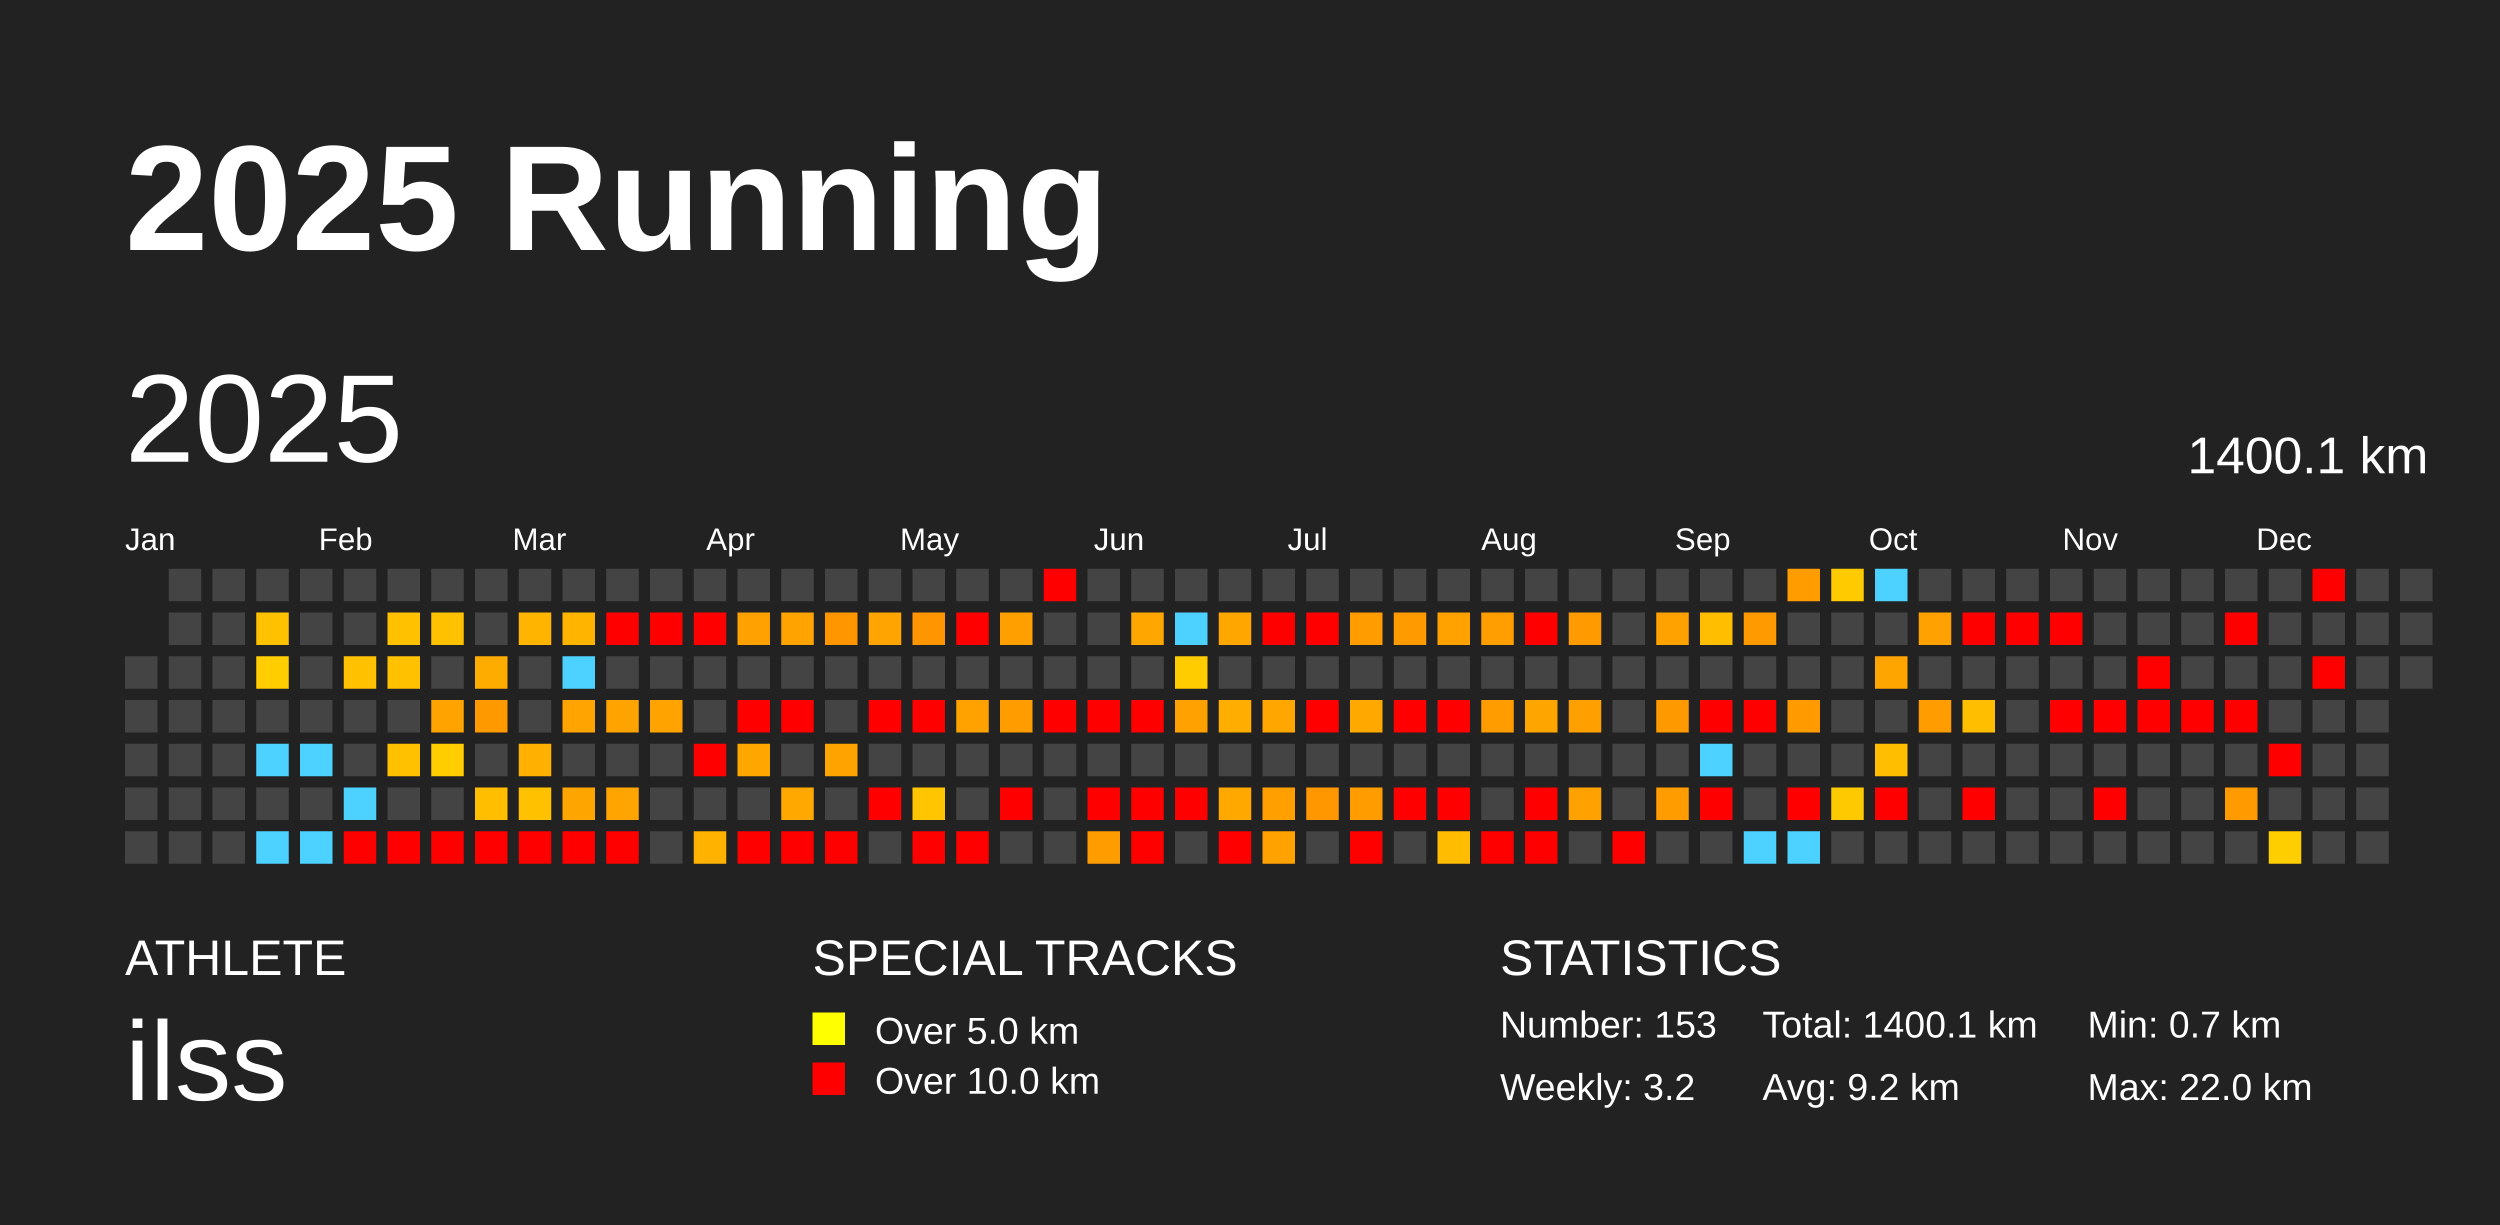
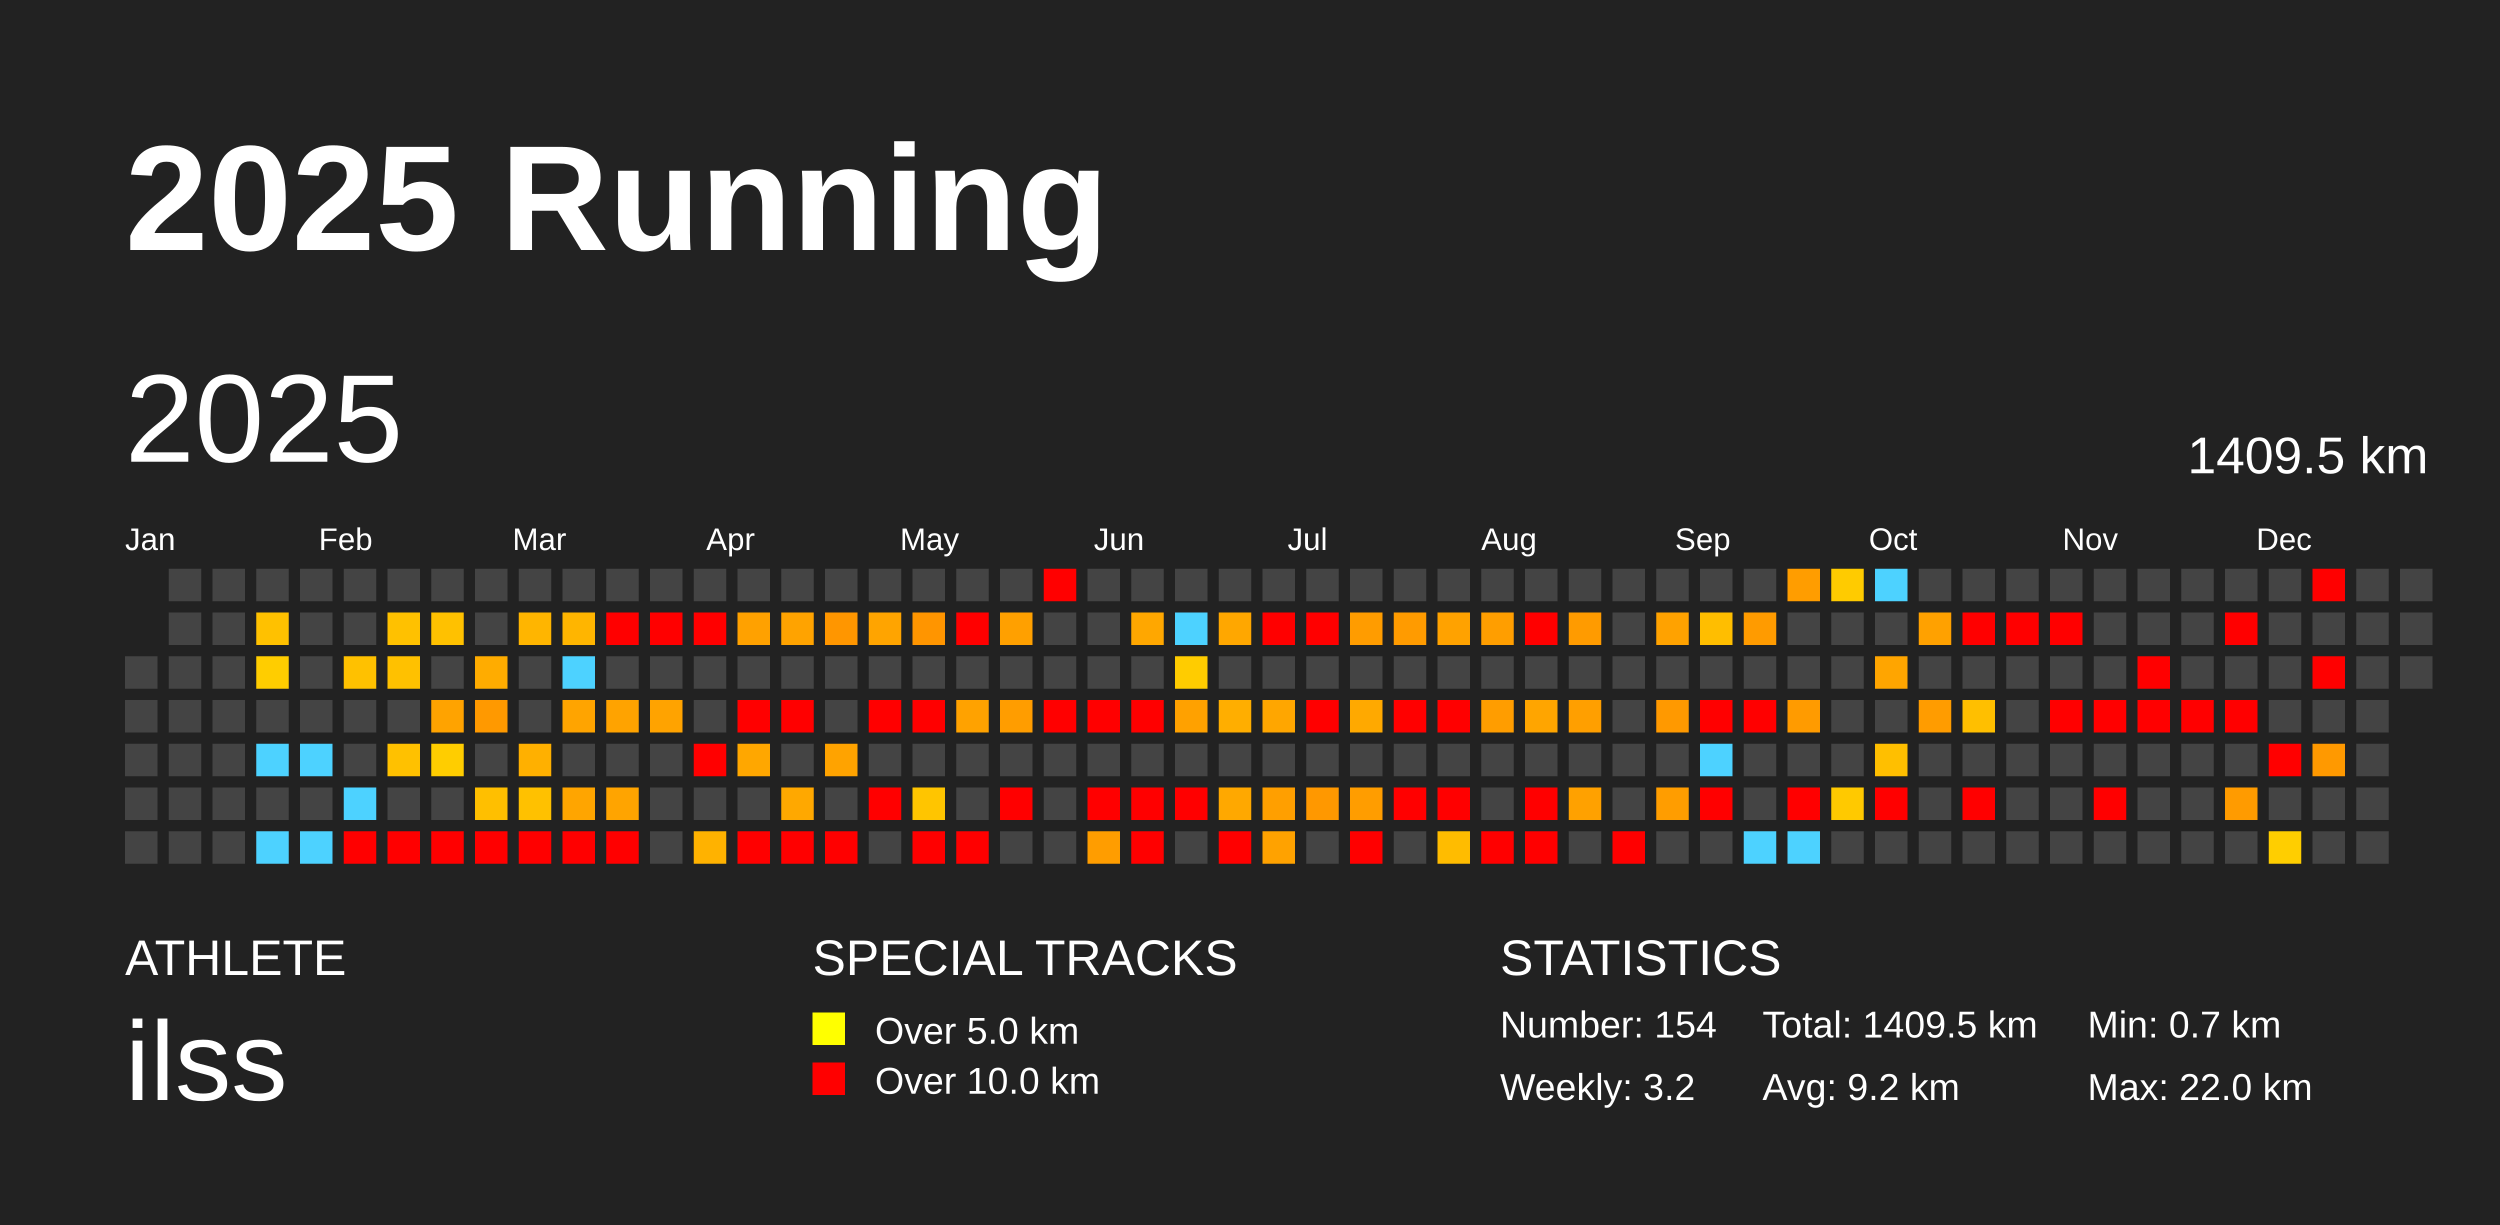
<svg xmlns="http://www.w3.org/2000/svg" baseProfile="full" height="98mm" version="1.1" viewBox="0,0,200,98" width="200mm">
  <defs />
  <rect fill="#222222" height="98" width="200" x="0" y="0" />
  <text fill="#FFFFFF" style="font-size:12px; font-family:Arial; font-weight:bold;" x="10" y="20">2025 Running</text>
  <text fill="#FFFFFF" style="font-size:4px; font-family:Arial" x="10" y="78">ATHLETE</text>
  <text fill="#FFFFFF" style="font-size:9px; font-family:Arial" x="10" y="88">ilss</text>
  <text fill="#FFFFFF" style="font-size:4px; font-family:Arial" x="65" y="78">SPECIAL TRACKS</text>
  <rect fill="yellow" height="2.6" width="2.6" x="65" y="81" />
  <text fill="#FFFFFF" style="font-size:3px; font-family:Arial" x="70" y="83.5">Over 5.0 km</text>
  <rect fill="red" height="2.6" width="2.6" x="65" y="85" />
  <text fill="#FFFFFF" style="font-size:3px; font-family:Arial" x="70" y="87.5">Over 10.0 km</text>
  <text fill="#FFFFFF" style="font-size:4px; font-family:Arial" x="120" y="78">STATISTICS</text>
-   <text fill="#FFFFFF" style="font-size:3px; font-family:Arial" x="120" y="83">Number: 153</text>
+   <text fill="#FFFFFF" style="font-size:3px; font-family:Arial" x="120" y="83">Number: 154</text>
  <text fill="#FFFFFF" style="font-size:3px; font-family:Arial" x="120" y="88">Weekly: 3.2</text>
-   <text fill="#FFFFFF" style="font-size:3px; font-family:Arial" x="141" y="83">Total: 1400.1 km</text>
+   <text fill="#FFFFFF" style="font-size:3px; font-family:Arial" x="141" y="83">Total: 1409.5 km</text>
  <text fill="#FFFFFF" style="font-size:3px; font-family:Arial" x="141" y="88">Avg: 9.2 km</text>
  <text fill="#FFFFFF" style="font-size:3px; font-family:Arial" x="167" y="83">Min: 0.7 km</text>
  <text fill="#FFFFFF" style="font-size:3px; font-family:Arial" x="167" y="88">Max: 22.0 km</text>
  <text dominant-baseline="hanging" fill="#FFFFFF" style="font-size:10.0px; font-family:Arial;" x="10" y="30">2025</text>
-   <text dominant-baseline="hanging" fill="#FFFFFF" style="font-size:4.125px; font-family:Arial;" x="175" y="35">1400.1 km</text>
+   <text dominant-baseline="hanging" fill="#FFFFFF" style="font-size:4.125px; font-family:Arial;" x="175" y="35">1409.5 km</text>
  <text fill="#FFFFFF" style="font-size:2.5px; font-family:Arial" x="10.0" y="44">Jan</text>
  <text fill="#FFFFFF" style="font-size:2.5px; font-family:Arial" x="25.5" y="44">Feb</text>
  <text fill="#FFFFFF" style="font-size:2.5px; font-family:Arial" x="41.0" y="44">Mar</text>
  <text fill="#FFFFFF" style="font-size:2.5px; font-family:Arial" x="56.5" y="44">Apr</text>
  <text fill="#FFFFFF" style="font-size:2.5px; font-family:Arial" x="72.0" y="44">May</text>
  <text fill="#FFFFFF" style="font-size:2.5px; font-family:Arial" x="87.5" y="44">Jun</text>
  <text fill="#FFFFFF" style="font-size:2.5px; font-family:Arial" x="103.0" y="44">Jul</text>
  <text fill="#FFFFFF" style="font-size:2.5px; font-family:Arial" x="118.5" y="44">Aug</text>
  <text fill="#FFFFFF" style="font-size:2.5px; font-family:Arial" x="134.0" y="44">Sep</text>
  <text fill="#FFFFFF" style="font-size:2.5px; font-family:Arial" x="149.5" y="44">Oct</text>
  <text fill="#FFFFFF" style="font-size:2.5px; font-family:Arial" x="165.0" y="44">Nov</text>
  <text fill="#FFFFFF" style="font-size:2.5px; font-family:Arial" x="180.5" y="44">Dec</text>
  <rect fill="#444444" height="2.6" width="2.6" x="10.0" y="52.5" />
  <rect fill="#444444" height="2.6" width="2.6" x="10.0" y="56.0" />
  <rect fill="#444444" height="2.6" width="2.6" x="10.0" y="59.5" />
  <rect fill="#444444" height="2.6" width="2.6" x="10.0" y="63.0" />
  <rect fill="#444444" height="2.6" width="2.6" x="10.0" y="66.5" />
  <rect fill="#444444" height="2.6" width="2.6" x="13.5" y="45.5" />
  <rect fill="#444444" height="2.6" width="2.6" x="13.5" y="49.0" />
  <rect fill="#444444" height="2.6" width="2.6" x="13.5" y="52.5" />
  <rect fill="#444444" height="2.6" width="2.6" x="13.5" y="56.0" />
  <rect fill="#444444" height="2.6" width="2.6" x="13.5" y="59.5" />
  <rect fill="#444444" height="2.6" width="2.6" x="13.5" y="63.0" />
  <rect fill="#444444" height="2.6" width="2.6" x="13.5" y="66.5" />
  <rect fill="#444444" height="2.6" width="2.6" x="17.0" y="45.5" />
  <rect fill="#444444" height="2.6" width="2.6" x="17.0" y="49.0" />
  <rect fill="#444444" height="2.6" width="2.6" x="17.0" y="52.5" />
  <rect fill="#444444" height="2.6" width="2.6" x="17.0" y="56.0" />
  <rect fill="#444444" height="2.6" width="2.6" x="17.0" y="59.5" />
  <rect fill="#444444" height="2.6" width="2.6" x="17.0" y="63.0" />
  <rect fill="#444444" height="2.6" width="2.6" x="17.0" y="66.5" />
  <rect fill="#444444" height="2.6" width="2.6" x="20.5" y="45.5" />
  <rect fill="#ffc100" height="2.6" width="2.6" x="20.5" y="49.0" />
  <rect fill="#ffcd00" height="2.6" width="2.6" x="20.5" y="52.5" />
  <rect fill="#444444" height="2.6" width="2.6" x="20.5" y="56.0" />
  <rect fill="#4dd2ff" height="2.6" width="2.6" x="20.5" y="59.5" />
  <rect fill="#444444" height="2.6" width="2.6" x="20.5" y="63.0" />
  <rect fill="#4dd2ff" height="2.6" width="2.6" x="20.5" y="66.5" />
  <rect fill="#444444" height="2.6" width="2.6" x="24.0" y="45.5" />
  <rect fill="#444444" height="2.6" width="2.6" x="24.0" y="49.0" />
  <rect fill="#444444" height="2.6" width="2.6" x="24.0" y="52.5" />
  <rect fill="#444444" height="2.6" width="2.6" x="24.0" y="56.0" />
  <rect fill="#4dd2ff" height="2.6" width="2.6" x="24.0" y="59.5" />
  <rect fill="#444444" height="2.6" width="2.6" x="24.0" y="63.0" />
  <rect fill="#4dd2ff" height="2.6" width="2.6" x="24.0" y="66.5" />
  <rect fill="#444444" height="2.6" width="2.6" x="27.5" y="45.5" />
  <rect fill="#444444" height="2.6" width="2.6" x="27.5" y="49.0" />
  <rect fill="#ffc100" height="2.6" width="2.6" x="27.5" y="52.5" />
  <rect fill="#444444" height="2.6" width="2.6" x="27.5" y="56.0" />
  <rect fill="#444444" height="2.6" width="2.6" x="27.5" y="59.5" />
  <rect fill="#4dd2ff" height="2.6" width="2.6" x="27.5" y="63.0" />
  <rect fill="red" height="2.6" width="2.6" x="27.5" y="66.5" />
  <rect fill="#444444" height="2.6" width="2.6" x="31.0" y="45.5" />
  <rect fill="#ffc100" height="2.6" width="2.6" x="31.0" y="49.0" />
  <rect fill="#ffc100" height="2.6" width="2.6" x="31.0" y="52.5" />
  <rect fill="#444444" height="2.6" width="2.6" x="31.0" y="56.0" />
  <rect fill="#ffc100" height="2.6" width="2.6" x="31.0" y="59.5" />
  <rect fill="#444444" height="2.6" width="2.6" x="31.0" y="63.0" />
  <rect fill="red" height="2.6" width="2.6" x="31.0" y="66.5" />
  <rect fill="#444444" height="2.6" width="2.6" x="34.5" y="45.5" />
  <rect fill="#ffc100" height="2.6" width="2.6" x="34.5" y="49.0" />
  <rect fill="#444444" height="2.6" width="2.6" x="34.5" y="52.5" />
  <rect fill="#ffa300" height="2.6" width="2.6" x="34.5" y="56.0" />
  <rect fill="#ffcd00" height="2.6" width="2.6" x="34.5" y="59.5" />
  <rect fill="#444444" height="2.6" width="2.6" x="34.5" y="63.0" />
  <rect fill="red" height="2.6" width="2.6" x="34.5" y="66.5" />
  <rect fill="#444444" height="2.6" width="2.6" x="38.0" y="45.5" />
  <rect fill="#444444" height="2.6" width="2.6" x="38.0" y="49.0" />
  <rect fill="#ffac00" height="2.6" width="2.6" x="38.0" y="52.5" />
  <rect fill="#ff9900" height="2.6" width="2.6" x="38.0" y="56.0" />
  <rect fill="#444444" height="2.6" width="2.6" x="38.0" y="59.5" />
  <rect fill="#ffbf00" height="2.6" width="2.6" x="38.0" y="63.0" />
  <rect fill="red" height="2.6" width="2.6" x="38.0" y="66.5" />
  <rect fill="#444444" height="2.6" width="2.6" x="41.5" y="45.5" />
  <rect fill="#ffb500" height="2.6" width="2.6" x="41.5" y="49.0" />
  <rect fill="#444444" height="2.6" width="2.6" x="41.5" y="52.5" />
  <rect fill="#444444" height="2.6" width="2.6" x="41.5" y="56.0" />
  <rect fill="#ffb000" height="2.6" width="2.6" x="41.5" y="59.5" />
  <rect fill="#ffc100" height="2.6" width="2.6" x="41.5" y="63.0" />
  <rect fill="red" height="2.6" width="2.6" x="41.5" y="66.5" />
  <rect fill="#444444" height="2.6" width="2.6" x="45.0" y="45.5" />
  <rect fill="#ffb500" height="2.6" width="2.6" x="45.0" y="49.0" />
  <rect fill="#4dd2ff" height="2.6" width="2.6" x="45.0" y="52.5" />
  <rect fill="#ffa400" height="2.6" width="2.6" x="45.0" y="56.0" />
  <rect fill="#444444" height="2.6" width="2.6" x="45.0" y="59.5" />
  <rect fill="#ffa500" height="2.6" width="2.6" x="45.0" y="63.0" />
  <rect fill="red" height="2.6" width="2.6" x="45.0" y="66.5" />
  <rect fill="#444444" height="2.6" width="2.6" x="48.5" y="45.5" />
  <rect fill="red" height="2.6" width="2.6" x="48.5" y="49.0" />
  <rect fill="#444444" height="2.6" width="2.6" x="48.5" y="52.5" />
  <rect fill="#ffa300" height="2.6" width="2.6" x="48.5" y="56.0" />
  <rect fill="#444444" height="2.6" width="2.6" x="48.5" y="59.5" />
  <rect fill="#ffa400" height="2.6" width="2.6" x="48.5" y="63.0" />
  <rect fill="red" height="2.6" width="2.6" x="48.5" y="66.5" />
  <rect fill="#444444" height="2.6" width="2.6" x="52.0" y="45.5" />
  <rect fill="red" height="2.6" width="2.6" x="52.0" y="49.0" />
  <rect fill="#444444" height="2.6" width="2.6" x="52.0" y="52.5" />
  <rect fill="#ffa300" height="2.6" width="2.6" x="52.0" y="56.0" />
  <rect fill="#444444" height="2.6" width="2.6" x="52.0" y="59.5" />
  <rect fill="#444444" height="2.6" width="2.6" x="52.0" y="63.0" />
  <rect fill="#444444" height="2.6" width="2.6" x="52.0" y="66.5" />
  <rect fill="#444444" height="2.6" width="2.6" x="55.5" y="45.5" />
  <rect fill="red" height="2.6" width="2.6" x="55.5" y="49.0" />
  <rect fill="#444444" height="2.6" width="2.6" x="55.5" y="52.5" />
  <rect fill="#444444" height="2.6" width="2.6" x="55.5" y="56.0" />
  <rect fill="red" height="2.6" width="2.6" x="55.5" y="59.5" />
  <rect fill="#444444" height="2.6" width="2.6" x="55.5" y="63.0" />
  <rect fill="#ffb200" height="2.6" width="2.6" x="55.5" y="66.5" />
  <rect fill="#444444" height="2.6" width="2.6" x="59.0" y="45.5" />
  <rect fill="#ffa100" height="2.6" width="2.6" x="59.0" y="49.0" />
  <rect fill="#444444" height="2.6" width="2.6" x="59.0" y="52.5" />
  <rect fill="red" height="2.6" width="2.6" x="59.0" y="56.0" />
  <rect fill="#ffa700" height="2.6" width="2.6" x="59.0" y="59.5" />
  <rect fill="#444444" height="2.6" width="2.6" x="59.0" y="63.0" />
  <rect fill="red" height="2.6" width="2.6" x="59.0" y="66.5" />
  <rect fill="#444444" height="2.6" width="2.6" x="62.5" y="45.5" />
  <rect fill="#ffa300" height="2.6" width="2.6" x="62.5" y="49.0" />
  <rect fill="#444444" height="2.6" width="2.6" x="62.5" y="52.5" />
  <rect fill="red" height="2.6" width="2.6" x="62.5" y="56.0" />
  <rect fill="#444444" height="2.6" width="2.6" x="62.5" y="59.5" />
  <rect fill="#ffa800" height="2.6" width="2.6" x="62.5" y="63.0" />
  <rect fill="red" height="2.6" width="2.6" x="62.5" y="66.5" />
  <rect fill="#444444" height="2.6" width="2.6" x="66.0" y="45.5" />
  <rect fill="#ff9600" height="2.6" width="2.6" x="66.0" y="49.0" />
  <rect fill="#444444" height="2.6" width="2.6" x="66.0" y="52.5" />
  <rect fill="#444444" height="2.6" width="2.6" x="66.0" y="56.0" />
  <rect fill="#ffa300" height="2.6" width="2.6" x="66.0" y="59.5" />
  <rect fill="#444444" height="2.6" width="2.6" x="66.0" y="63.0" />
  <rect fill="red" height="2.6" width="2.6" x="66.0" y="66.5" />
  <rect fill="#444444" height="2.6" width="2.6" x="69.5" y="45.5" />
  <rect fill="#ffa400" height="2.6" width="2.6" x="69.5" y="49.0" />
  <rect fill="#444444" height="2.6" width="2.6" x="69.5" y="52.5" />
  <rect fill="red" height="2.6" width="2.6" x="69.5" y="56.0" />
  <rect fill="#444444" height="2.6" width="2.6" x="69.5" y="59.5" />
  <rect fill="red" height="2.6" width="2.6" x="69.5" y="63.0" />
  <rect fill="#444444" height="2.6" width="2.6" x="69.5" y="66.5" />
  <rect fill="#444444" height="2.6" width="2.6" x="73.0" y="45.5" />
  <rect fill="#ff9500" height="2.6" width="2.6" x="73.0" y="49.0" />
  <rect fill="#444444" height="2.6" width="2.6" x="73.0" y="52.5" />
  <rect fill="red" height="2.6" width="2.6" x="73.0" y="56.0" />
  <rect fill="#444444" height="2.6" width="2.6" x="73.0" y="59.5" />
  <rect fill="#ffc500" height="2.6" width="2.6" x="73.0" y="63.0" />
  <rect fill="red" height="2.6" width="2.6" x="73.0" y="66.5" />
  <rect fill="#444444" height="2.6" width="2.6" x="76.5" y="45.5" />
  <rect fill="red" height="2.6" width="2.6" x="76.5" y="49.0" />
  <rect fill="#444444" height="2.6" width="2.6" x="76.5" y="52.5" />
  <rect fill="#ffa200" height="2.6" width="2.6" x="76.5" y="56.0" />
  <rect fill="#444444" height="2.6" width="2.6" x="76.5" y="59.5" />
  <rect fill="#444444" height="2.6" width="2.6" x="76.5" y="63.0" />
  <rect fill="red" height="2.6" width="2.6" x="76.5" y="66.5" />
  <rect fill="#444444" height="2.6" width="2.6" x="80.0" y="45.5" />
  <rect fill="#ffa000" height="2.6" width="2.6" x="80.0" y="49.0" />
  <rect fill="#444444" height="2.6" width="2.6" x="80.0" y="52.5" />
  <rect fill="#ff9d00" height="2.6" width="2.6" x="80.0" y="56.0" />
  <rect fill="#444444" height="2.6" width="2.6" x="80.0" y="59.5" />
  <rect fill="red" height="2.6" width="2.6" x="80.0" y="63.0" />
  <rect fill="#444444" height="2.6" width="2.6" x="80.0" y="66.5" />
  <rect fill="red" height="2.6" width="2.6" x="83.5" y="45.5" />
  <rect fill="#444444" height="2.6" width="2.6" x="83.5" y="49.0" />
  <rect fill="#444444" height="2.6" width="2.6" x="83.5" y="52.5" />
  <rect fill="red" height="2.6" width="2.6" x="83.5" y="56.0" />
  <rect fill="#444444" height="2.6" width="2.6" x="83.5" y="59.5" />
  <rect fill="#444444" height="2.6" width="2.6" x="83.5" y="63.0" />
  <rect fill="#444444" height="2.6" width="2.6" x="83.5" y="66.5" />
  <rect fill="#444444" height="2.6" width="2.6" x="87.0" y="45.5" />
  <rect fill="#444444" height="2.6" width="2.6" x="87.0" y="49.0" />
  <rect fill="#444444" height="2.6" width="2.6" x="87.0" y="52.5" />
  <rect fill="red" height="2.6" width="2.6" x="87.0" y="56.0" />
  <rect fill="#444444" height="2.6" width="2.6" x="87.0" y="59.5" />
  <rect fill="red" height="2.6" width="2.6" x="87.0" y="63.0" />
  <rect fill="#ff9d00" height="2.6" width="2.6" x="87.0" y="66.5" />
  <rect fill="#444444" height="2.6" width="2.6" x="90.5" y="45.5" />
  <rect fill="#ffa700" height="2.6" width="2.6" x="90.5" y="49.0" />
  <rect fill="#444444" height="2.6" width="2.6" x="90.5" y="52.5" />
  <rect fill="red" height="2.6" width="2.6" x="90.5" y="56.0" />
  <rect fill="#444444" height="2.6" width="2.6" x="90.5" y="59.5" />
  <rect fill="red" height="2.6" width="2.6" x="90.5" y="63.0" />
  <rect fill="red" height="2.6" width="2.6" x="90.5" y="66.5" />
  <rect fill="#444444" height="2.6" width="2.6" x="94.0" y="45.5" />
  <rect fill="#4dd2ff" height="2.6" width="2.6" x="94.0" y="49.0" />
  <rect fill="#ffcc00" height="2.6" width="2.6" x="94.0" y="52.5" />
  <rect fill="#ffa100" height="2.6" width="2.6" x="94.0" y="56.0" />
  <rect fill="#444444" height="2.6" width="2.6" x="94.0" y="59.5" />
  <rect fill="red" height="2.6" width="2.6" x="94.0" y="63.0" />
  <rect fill="#444444" height="2.6" width="2.6" x="94.0" y="66.5" />
  <rect fill="#444444" height="2.6" width="2.6" x="97.5" y="45.5" />
  <rect fill="#ffa700" height="2.6" width="2.6" x="97.5" y="49.0" />
  <rect fill="#444444" height="2.6" width="2.6" x="97.5" y="52.5" />
  <rect fill="#ffae00" height="2.6" width="2.6" x="97.5" y="56.0" />
  <rect fill="#444444" height="2.6" width="2.6" x="97.5" y="59.5" />
  <rect fill="#ffa800" height="2.6" width="2.6" x="97.5" y="63.0" />
  <rect fill="red" height="2.6" width="2.6" x="97.5" y="66.5" />
  <rect fill="#444444" height="2.6" width="2.6" x="101.0" y="45.5" />
  <rect fill="red" height="2.6" width="2.6" x="101.0" y="49.0" />
  <rect fill="#444444" height="2.6" width="2.6" x="101.0" y="52.5" />
  <rect fill="#ffa600" height="2.6" width="2.6" x="101.0" y="56.0" />
  <rect fill="#444444" height="2.6" width="2.6" x="101.0" y="59.5" />
  <rect fill="#ff9f00" height="2.6" width="2.6" x="101.0" y="63.0" />
  <rect fill="#ffa200" height="2.6" width="2.6" x="101.0" y="66.5" />
  <rect fill="#444444" height="2.6" width="2.6" x="104.5" y="45.5" />
  <rect fill="red" height="2.6" width="2.6" x="104.5" y="49.0" />
  <rect fill="#444444" height="2.6" width="2.6" x="104.5" y="52.5" />
  <rect fill="red" height="2.6" width="2.6" x="104.5" y="56.0" />
  <rect fill="#444444" height="2.6" width="2.6" x="104.5" y="59.5" />
  <rect fill="#ff9800" height="2.6" width="2.6" x="104.5" y="63.0" />
  <rect fill="#444444" height="2.6" width="2.6" x="104.5" y="66.5" />
  <rect fill="#444444" height="2.6" width="2.6" x="108.0" y="45.5" />
  <rect fill="#ff9c00" height="2.6" width="2.6" x="108.0" y="49.0" />
  <rect fill="#444444" height="2.6" width="2.6" x="108.0" y="52.5" />
  <rect fill="#ffa900" height="2.6" width="2.6" x="108.0" y="56.0" />
  <rect fill="#444444" height="2.6" width="2.6" x="108.0" y="59.5" />
  <rect fill="#ff9d00" height="2.6" width="2.6" x="108.0" y="63.0" />
  <rect fill="red" height="2.6" width="2.6" x="108.0" y="66.5" />
  <rect fill="#444444" height="2.6" width="2.6" x="111.5" y="45.5" />
  <rect fill="#ff9b00" height="2.6" width="2.6" x="111.5" y="49.0" />
  <rect fill="#444444" height="2.6" width="2.6" x="111.5" y="52.5" />
  <rect fill="red" height="2.6" width="2.6" x="111.5" y="56.0" />
  <rect fill="#444444" height="2.6" width="2.6" x="111.5" y="59.5" />
  <rect fill="red" height="2.6" width="2.6" x="111.5" y="63.0" />
  <rect fill="#444444" height="2.6" width="2.6" x="111.5" y="66.5" />
  <rect fill="#444444" height="2.6" width="2.6" x="115.0" y="45.5" />
  <rect fill="#ffa200" height="2.6" width="2.6" x="115.0" y="49.0" />
  <rect fill="#444444" height="2.6" width="2.6" x="115.0" y="52.5" />
  <rect fill="red" height="2.6" width="2.6" x="115.0" y="56.0" />
  <rect fill="#444444" height="2.6" width="2.6" x="115.0" y="59.5" />
  <rect fill="red" height="2.6" width="2.6" x="115.0" y="63.0" />
  <rect fill="#ffbc00" height="2.6" width="2.6" x="115.0" y="66.5" />
  <rect fill="#444444" height="2.6" width="2.6" x="118.5" y="45.5" />
  <rect fill="#ff9e00" height="2.6" width="2.6" x="118.5" y="49.0" />
  <rect fill="#444444" height="2.6" width="2.6" x="118.5" y="52.5" />
  <rect fill="#ff9d00" height="2.6" width="2.6" x="118.5" y="56.0" />
  <rect fill="#444444" height="2.6" width="2.6" x="118.5" y="59.5" />
  <rect fill="#444444" height="2.6" width="2.6" x="118.5" y="63.0" />
  <rect fill="red" height="2.6" width="2.6" x="118.5" y="66.5" />
  <rect fill="#444444" height="2.6" width="2.6" x="122.0" y="45.5" />
  <rect fill="red" height="2.6" width="2.6" x="122.0" y="49.0" />
  <rect fill="#444444" height="2.6" width="2.6" x="122.0" y="52.5" />
  <rect fill="#ffa500" height="2.6" width="2.6" x="122.0" y="56.0" />
  <rect fill="#444444" height="2.6" width="2.6" x="122.0" y="59.5" />
  <rect fill="red" height="2.6" width="2.6" x="122.0" y="63.0" />
  <rect fill="red" height="2.6" width="2.6" x="122.0" y="66.5" />
  <rect fill="#444444" height="2.6" width="2.6" x="125.5" y="45.5" />
  <rect fill="#ff9b00" height="2.6" width="2.6" x="125.5" y="49.0" />
  <rect fill="#444444" height="2.6" width="2.6" x="125.5" y="52.5" />
  <rect fill="#ff9f00" height="2.6" width="2.6" x="125.5" y="56.0" />
  <rect fill="#444444" height="2.6" width="2.6" x="125.5" y="59.5" />
  <rect fill="#ffa100" height="2.6" width="2.6" x="125.5" y="63.0" />
  <rect fill="#444444" height="2.6" width="2.6" x="125.5" y="66.5" />
  <rect fill="#444444" height="2.6" width="2.6" x="129.0" y="45.5" />
  <rect fill="#444444" height="2.6" width="2.6" x="129.0" y="49.0" />
  <rect fill="#444444" height="2.6" width="2.6" x="129.0" y="52.5" />
  <rect fill="#444444" height="2.6" width="2.6" x="129.0" y="56.0" />
  <rect fill="#444444" height="2.6" width="2.6" x="129.0" y="59.5" />
  <rect fill="#444444" height="2.6" width="2.6" x="129.0" y="63.0" />
  <rect fill="red" height="2.6" width="2.6" x="129.0" y="66.5" />
  <rect fill="#444444" height="2.6" width="2.6" x="132.5" y="45.5" />
  <rect fill="#ffa200" height="2.6" width="2.6" x="132.5" y="49.0" />
  <rect fill="#444444" height="2.6" width="2.6" x="132.5" y="52.5" />
  <rect fill="#ff9900" height="2.6" width="2.6" x="132.5" y="56.0" />
  <rect fill="#444444" height="2.6" width="2.6" x="132.5" y="59.5" />
  <rect fill="#ff9d00" height="2.6" width="2.6" x="132.5" y="63.0" />
  <rect fill="#444444" height="2.6" width="2.6" x="132.5" y="66.5" />
  <rect fill="#444444" height="2.6" width="2.6" x="136.0" y="45.5" />
  <rect fill="#ffbe00" height="2.6" width="2.6" x="136.0" y="49.0" />
  <rect fill="#444444" height="2.6" width="2.6" x="136.0" y="52.5" />
  <rect fill="red" height="2.6" width="2.6" x="136.0" y="56.0" />
  <rect fill="#4dd2ff" height="2.6" width="2.6" x="136.0" y="59.5" />
  <rect fill="red" height="2.6" width="2.6" x="136.0" y="63.0" />
  <rect fill="#444444" height="2.6" width="2.6" x="136.0" y="66.5" />
  <rect fill="#444444" height="2.6" width="2.6" x="139.5" y="45.5" />
  <rect fill="#ff9b00" height="2.6" width="2.6" x="139.5" y="49.0" />
  <rect fill="#444444" height="2.6" width="2.6" x="139.5" y="52.5" />
  <rect fill="red" height="2.6" width="2.6" x="139.5" y="56.0" />
  <rect fill="#444444" height="2.6" width="2.6" x="139.5" y="59.5" />
  <rect fill="#444444" height="2.6" width="2.6" x="139.5" y="63.0" />
  <rect fill="#4dd2ff" height="2.6" width="2.6" x="139.5" y="66.5" />
  <rect fill="#ff9d00" height="2.6" width="2.6" x="143.0" y="45.5" />
  <rect fill="#444444" height="2.6" width="2.6" x="143.0" y="49.0" />
  <rect fill="#444444" height="2.6" width="2.6" x="143.0" y="52.5" />
  <rect fill="#ff9b00" height="2.6" width="2.6" x="143.0" y="56.0" />
  <rect fill="#444444" height="2.6" width="2.6" x="143.0" y="59.5" />
  <rect fill="red" height="2.6" width="2.6" x="143.0" y="63.0" />
  <rect fill="#4dd2ff" height="2.6" width="2.6" x="143.0" y="66.5" />
  <rect fill="#ffcb00" height="2.6" width="2.6" x="146.5" y="45.5" />
  <rect fill="#444444" height="2.6" width="2.6" x="146.5" y="49.0" />
  <rect fill="#444444" height="2.6" width="2.6" x="146.5" y="52.5" />
  <rect fill="#444444" height="2.6" width="2.6" x="146.5" y="56.0" />
  <rect fill="#444444" height="2.6" width="2.6" x="146.5" y="59.5" />
  <rect fill="#ffc900" height="2.6" width="2.6" x="146.5" y="63.0" />
  <rect fill="#444444" height="2.6" width="2.6" x="146.5" y="66.5" />
  <rect fill="#4dd2ff" height="2.6" width="2.6" x="150.0" y="45.5" />
  <rect fill="#444444" height="2.6" width="2.6" x="150.0" y="49.0" />
  <rect fill="#ffa500" height="2.6" width="2.6" x="150.0" y="52.5" />
  <rect fill="#444444" height="2.6" width="2.6" x="150.0" y="56.0" />
  <rect fill="#ffbf00" height="2.6" width="2.6" x="150.0" y="59.5" />
  <rect fill="red" height="2.6" width="2.6" x="150.0" y="63.0" />
  <rect fill="#444444" height="2.6" width="2.6" x="150.0" y="66.5" />
  <rect fill="#444444" height="2.6" width="2.6" x="153.5" y="45.5" />
  <rect fill="#ffa100" height="2.6" width="2.6" x="153.5" y="49.0" />
  <rect fill="#444444" height="2.6" width="2.6" x="153.5" y="52.5" />
  <rect fill="#ff9c00" height="2.6" width="2.6" x="153.5" y="56.0" />
  <rect fill="#444444" height="2.6" width="2.6" x="153.5" y="59.5" />
  <rect fill="#444444" height="2.6" width="2.6" x="153.5" y="63.0" />
  <rect fill="#444444" height="2.6" width="2.6" x="153.5" y="66.5" />
  <rect fill="#444444" height="2.6" width="2.6" x="157.0" y="45.5" />
  <rect fill="red" height="2.6" width="2.6" x="157.0" y="49.0" />
  <rect fill="#444444" height="2.6" width="2.6" x="157.0" y="52.5" />
  <rect fill="#ffbf00" height="2.6" width="2.6" x="157.0" y="56.0" />
  <rect fill="#444444" height="2.6" width="2.6" x="157.0" y="59.5" />
  <rect fill="red" height="2.6" width="2.6" x="157.0" y="63.0" />
  <rect fill="#444444" height="2.6" width="2.6" x="157.0" y="66.5" />
  <rect fill="#444444" height="2.6" width="2.6" x="160.5" y="45.5" />
  <rect fill="red" height="2.6" width="2.6" x="160.5" y="49.0" />
  <rect fill="#444444" height="2.6" width="2.6" x="160.5" y="52.5" />
  <rect fill="#444444" height="2.6" width="2.6" x="160.5" y="56.0" />
  <rect fill="#444444" height="2.6" width="2.6" x="160.5" y="59.5" />
  <rect fill="#444444" height="2.6" width="2.6" x="160.5" y="63.0" />
  <rect fill="#444444" height="2.6" width="2.6" x="160.5" y="66.5" />
  <rect fill="#444444" height="2.6" width="2.6" x="164.0" y="45.5" />
  <rect fill="red" height="2.6" width="2.6" x="164.0" y="49.0" />
  <rect fill="#444444" height="2.6" width="2.6" x="164.0" y="52.5" />
  <rect fill="red" height="2.6" width="2.6" x="164.0" y="56.0" />
  <rect fill="#444444" height="2.6" width="2.6" x="164.0" y="59.5" />
  <rect fill="#444444" height="2.6" width="2.6" x="164.0" y="63.0" />
  <rect fill="#444444" height="2.6" width="2.6" x="164.0" y="66.5" />
  <rect fill="#444444" height="2.6" width="2.6" x="167.5" y="45.5" />
  <rect fill="#444444" height="2.6" width="2.6" x="167.5" y="49.0" />
  <rect fill="#444444" height="2.6" width="2.6" x="167.5" y="52.5" />
  <rect fill="red" height="2.6" width="2.6" x="167.5" y="56.0" />
  <rect fill="#444444" height="2.6" width="2.6" x="167.5" y="59.5" />
  <rect fill="red" height="2.6" width="2.6" x="167.5" y="63.0" />
  <rect fill="#444444" height="2.6" width="2.6" x="167.5" y="66.5" />
  <rect fill="#444444" height="2.6" width="2.6" x="171.0" y="45.5" />
  <rect fill="#444444" height="2.6" width="2.6" x="171.0" y="49.0" />
  <rect fill="red" height="2.6" width="2.6" x="171.0" y="52.5" />
  <rect fill="red" height="2.6" width="2.6" x="171.0" y="56.0" />
  <rect fill="#444444" height="2.6" width="2.6" x="171.0" y="59.5" />
  <rect fill="#444444" height="2.6" width="2.6" x="171.0" y="63.0" />
  <rect fill="#444444" height="2.6" width="2.6" x="171.0" y="66.5" />
  <rect fill="#444444" height="2.6" width="2.6" x="174.5" y="45.5" />
  <rect fill="#444444" height="2.6" width="2.6" x="174.5" y="49.0" />
  <rect fill="#444444" height="2.6" width="2.6" x="174.5" y="52.5" />
  <rect fill="red" height="2.6" width="2.6" x="174.5" y="56.0" />
  <rect fill="#444444" height="2.6" width="2.6" x="174.5" y="59.5" />
  <rect fill="#444444" height="2.6" width="2.6" x="174.5" y="63.0" />
  <rect fill="#444444" height="2.6" width="2.6" x="174.5" y="66.5" />
  <rect fill="#444444" height="2.6" width="2.6" x="178.0" y="45.5" />
  <rect fill="red" height="2.6" width="2.6" x="178.0" y="49.0" />
  <rect fill="#444444" height="2.6" width="2.6" x="178.0" y="52.5" />
  <rect fill="red" height="2.6" width="2.6" x="178.0" y="56.0" />
  <rect fill="#444444" height="2.6" width="2.6" x="178.0" y="59.5" />
  <rect fill="#ff9b00" height="2.6" width="2.6" x="178.0" y="63.0" />
  <rect fill="#444444" height="2.6" width="2.6" x="178.0" y="66.5" />
  <rect fill="#444444" height="2.6" width="2.6" x="181.5" y="45.5" />
  <rect fill="#444444" height="2.6" width="2.6" x="181.5" y="49.0" />
  <rect fill="#444444" height="2.6" width="2.6" x="181.5" y="52.5" />
  <rect fill="#444444" height="2.6" width="2.6" x="181.5" y="56.0" />
  <rect fill="red" height="2.6" width="2.6" x="181.5" y="59.5" />
  <rect fill="#444444" height="2.6" width="2.6" x="181.5" y="63.0" />
  <rect fill="#ffce00" height="2.6" width="2.6" x="181.5" y="66.5" />
  <rect fill="red" height="2.6" width="2.6" x="185.0" y="45.5" />
  <rect fill="#444444" height="2.6" width="2.6" x="185.0" y="49.0" />
  <rect fill="red" height="2.6" width="2.6" x="185.0" y="52.5" />
  <rect fill="#444444" height="2.6" width="2.6" x="185.0" y="56.0" />
-   <rect fill="#444444" height="2.6" width="2.6" x="185.0" y="59.5" />
+   <rect fill="#ff9900" height="2.6" width="2.6" x="185.0" y="59.5" />
  <rect fill="#444444" height="2.6" width="2.6" x="185.0" y="63.0" />
  <rect fill="#444444" height="2.6" width="2.6" x="185.0" y="66.5" />
  <rect fill="#444444" height="2.6" width="2.6" x="188.5" y="45.5" />
  <rect fill="#444444" height="2.6" width="2.6" x="188.5" y="49.0" />
  <rect fill="#444444" height="2.6" width="2.6" x="188.5" y="52.5" />
  <rect fill="#444444" height="2.6" width="2.6" x="188.5" y="56.0" />
  <rect fill="#444444" height="2.6" width="2.6" x="188.5" y="59.5" />
  <rect fill="#444444" height="2.6" width="2.6" x="188.5" y="63.0" />
  <rect fill="#444444" height="2.6" width="2.6" x="188.5" y="66.5" />
  <rect fill="#444444" height="2.6" width="2.6" x="192.0" y="45.5" />
  <rect fill="#444444" height="2.6" width="2.6" x="192.0" y="49.0" />
  <rect fill="#444444" height="2.6" width="2.6" x="192.0" y="52.5" />
</svg>
